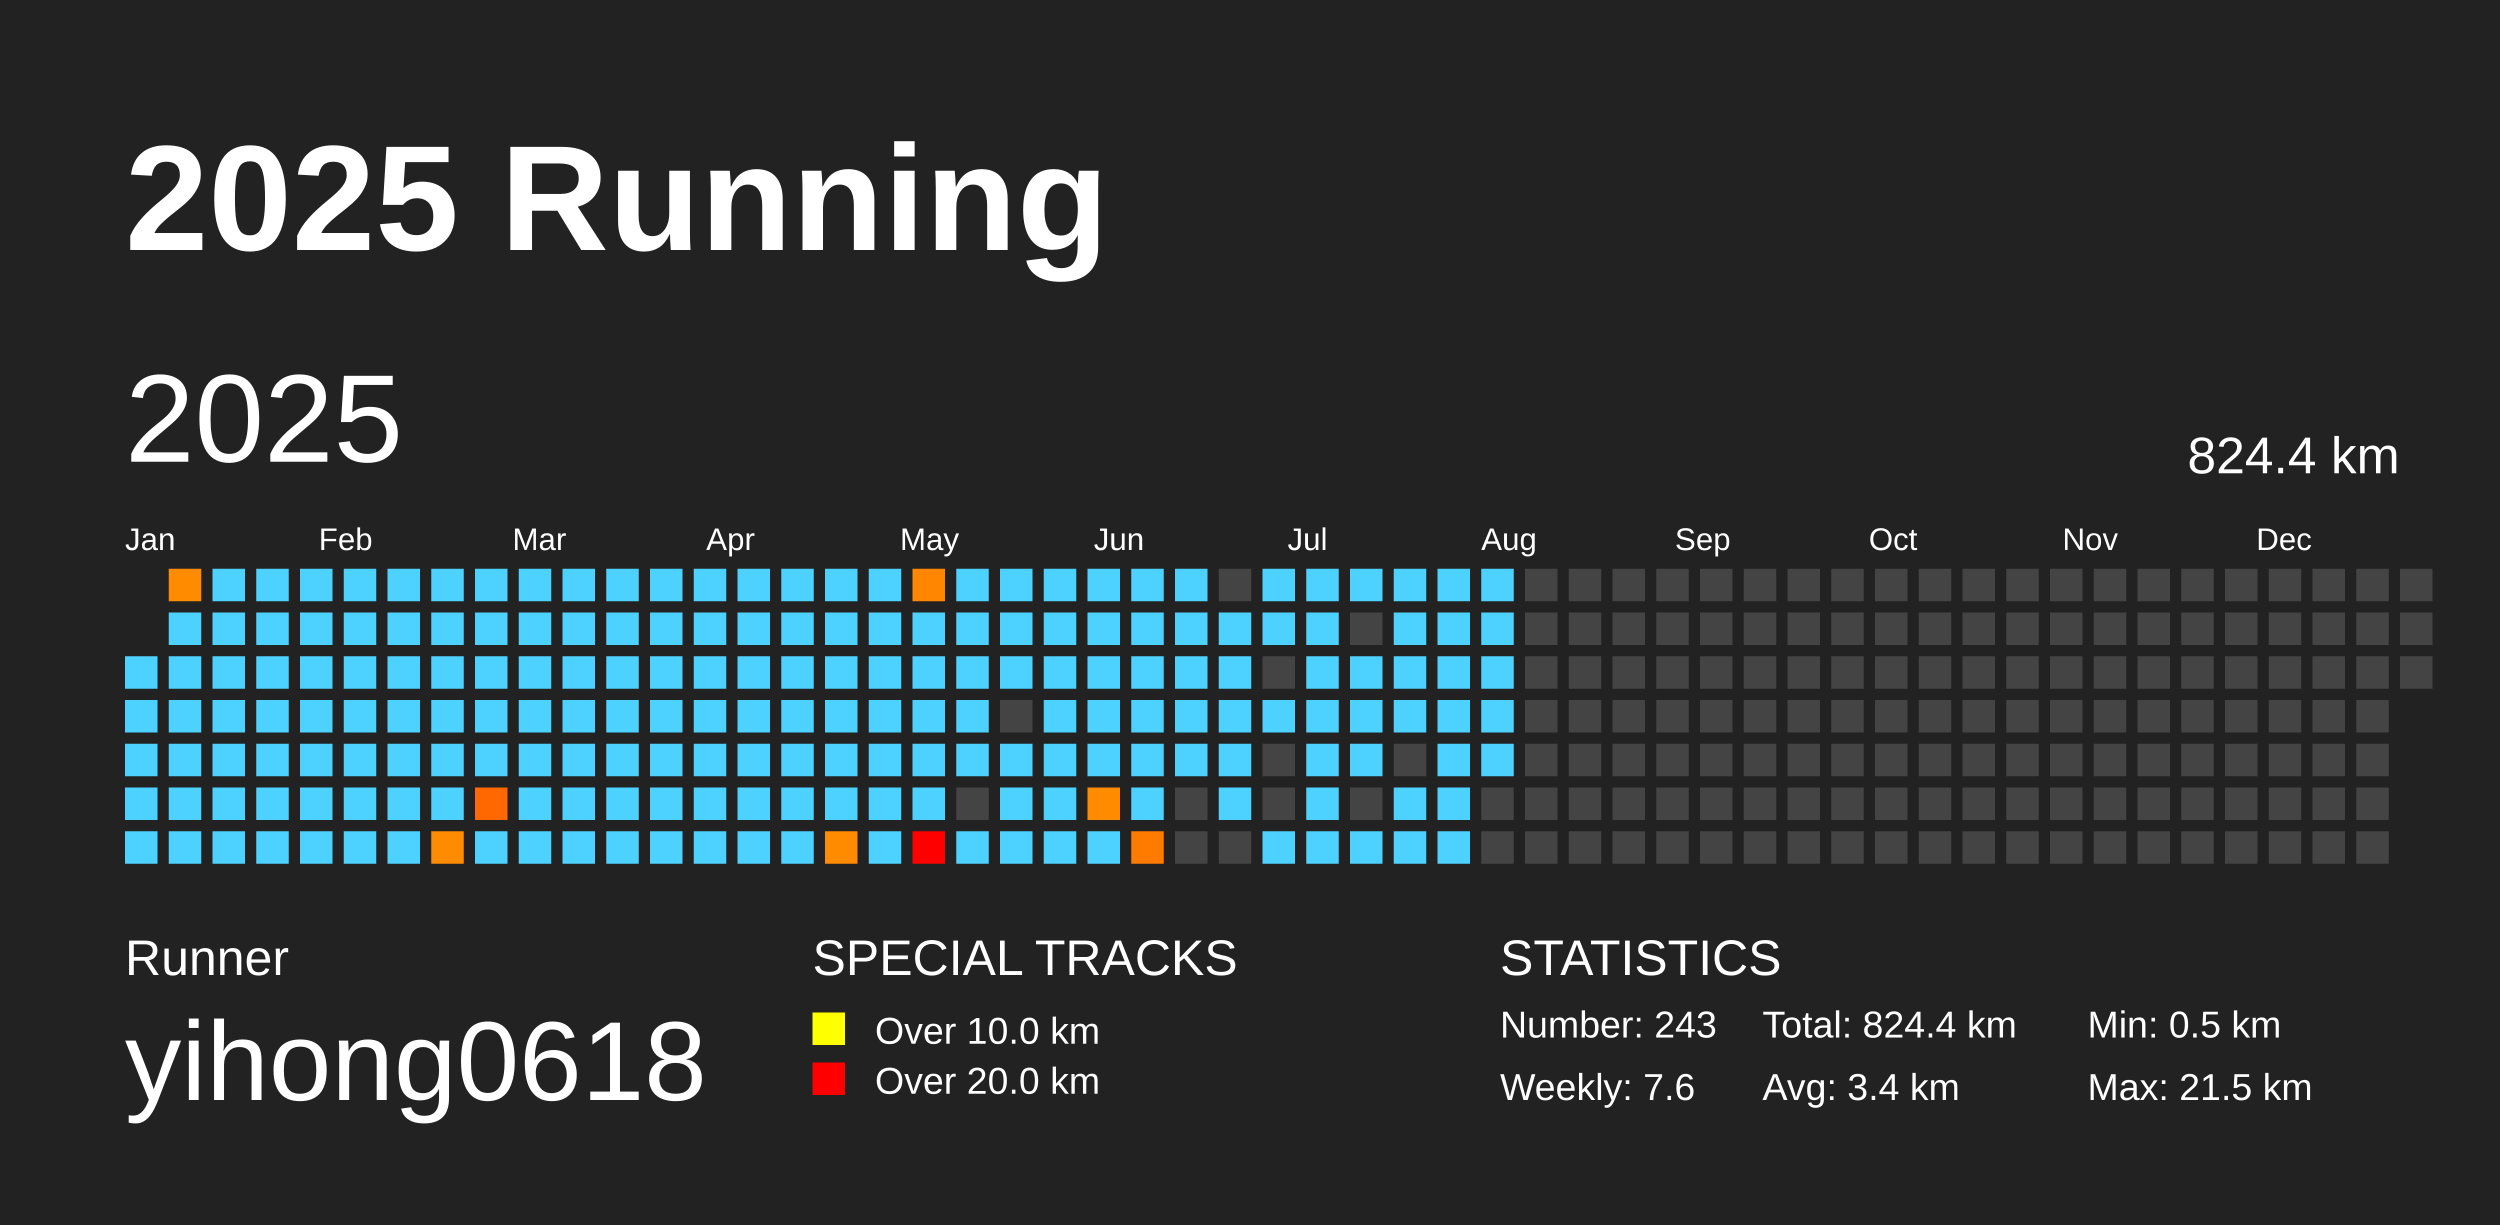
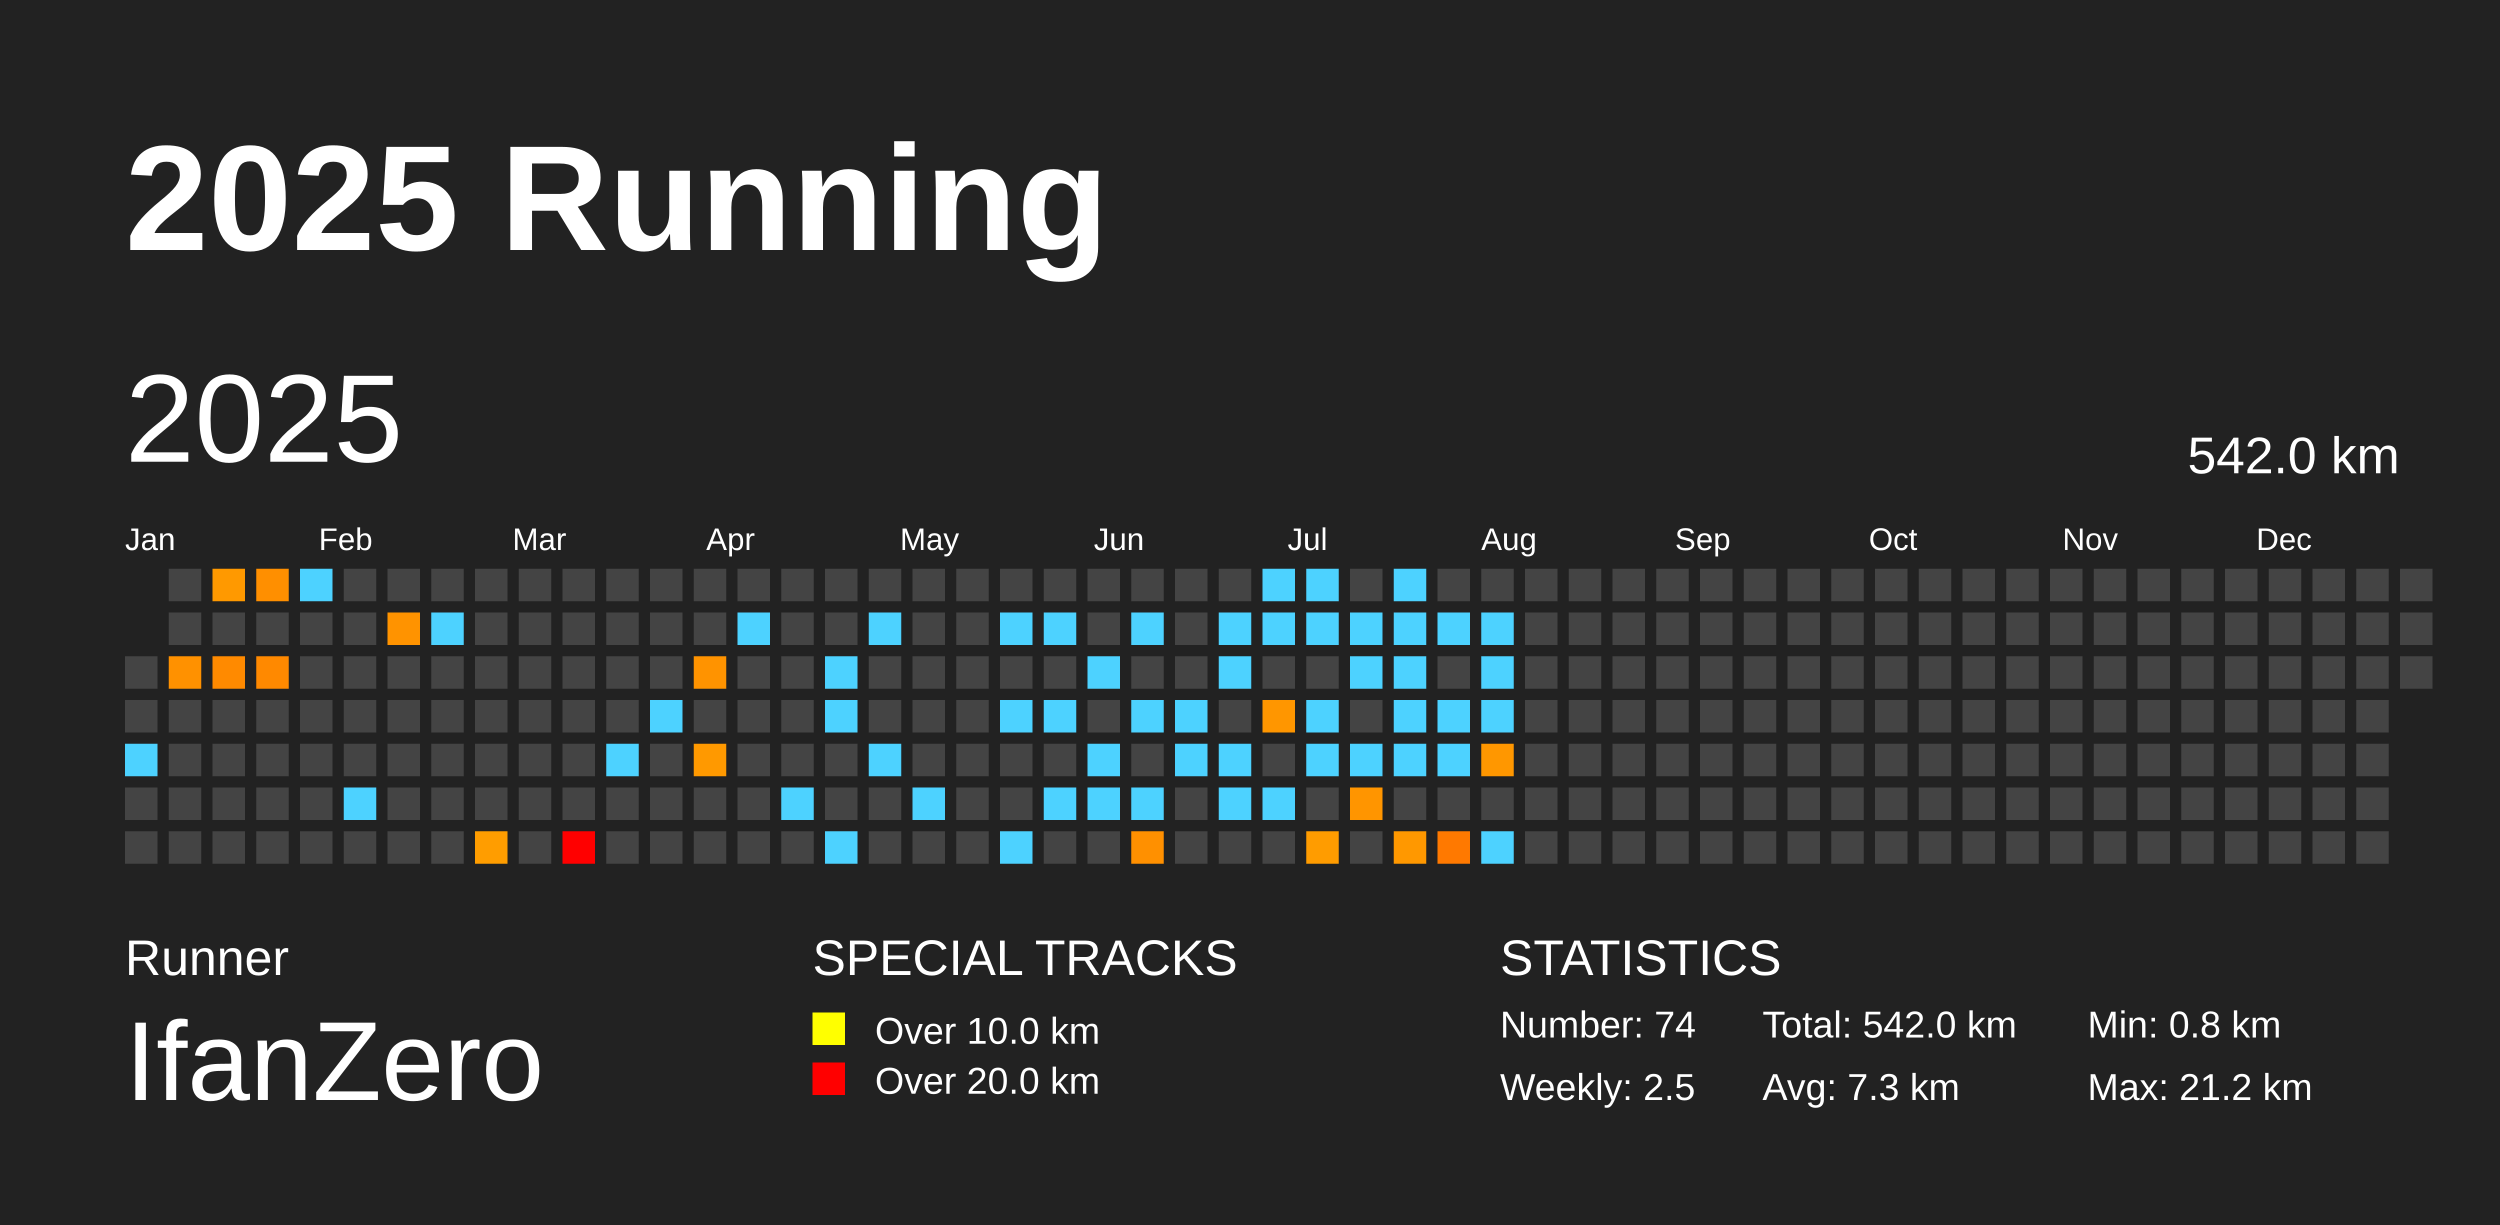
<svg xmlns="http://www.w3.org/2000/svg" baseProfile="full" height="98mm" version="1.1" viewBox="0,0,200,98" width="200mm">
  <defs />
  <rect fill="#222222" height="98" width="200" x="0" y="0" />
  <text fill="#FFFFFF" style="font-size:12px; font-family:Arial; font-weight:bold;" x="10" y="20">2025 Running</text>
  <text fill="#FFFFFF" style="font-size:4px; font-family:Arial" x="10" y="78">Runner</text>
-   <text fill="#FFFFFF" style="font-size:9px; font-family:Arial" x="10" y="88">yihong0618</text>
+   <text fill="#FFFFFF" style="font-size:9px; font-family:Arial" x="10" y="88">IfanZero</text>
  <text fill="#FFFFFF" style="font-size:4px; font-family:Arial" x="65" y="78">SPECIAL TRACKS</text>
  <rect fill="yellow" height="2.6" width="2.6" x="65" y="81" />
  <text fill="#FFFFFF" style="font-size:3px; font-family:Arial" x="70" y="83.5">Over 10.0 km</text>
  <rect fill="red" height="2.6" width="2.6" x="65" y="85" />
  <text fill="#FFFFFF" style="font-size:3px; font-family:Arial" x="70" y="87.5">Over 20.0 km</text>
  <text fill="#FFFFFF" style="font-size:4px; font-family:Arial" x="120" y="78">STATISTICS</text>
-   <text fill="#FFFFFF" style="font-size:3px; font-family:Arial" x="120" y="83">Number: 243</text>
-   <text fill="#FFFFFF" style="font-size:3px; font-family:Arial" x="120" y="88">Weekly: 7.6</text>
-   <text fill="#FFFFFF" style="font-size:3px; font-family:Arial" x="141" y="83">Total: 824.4 km</text>
-   <text fill="#FFFFFF" style="font-size:3px; font-family:Arial" x="141" y="88">Avg: 3.4 km</text>
-   <text fill="#FFFFFF" style="font-size:3px; font-family:Arial" x="167" y="83">Min: 0.5 km</text>
-   <text fill="#FFFFFF" style="font-size:3px; font-family:Arial" x="167" y="88">Max: 21.5 km</text>
+   <text fill="#FFFFFF" style="font-size:3px; font-family:Arial" x="120" y="83">Number: 74</text>
+   <text fill="#FFFFFF" style="font-size:3px; font-family:Arial" x="120" y="88">Weekly: 2.5</text>
+   <text fill="#FFFFFF" style="font-size:3px; font-family:Arial" x="141" y="83">Total: 542.0 km</text>
+   <text fill="#FFFFFF" style="font-size:3px; font-family:Arial" x="141" y="88">Avg: 7.3 km</text>
+   <text fill="#FFFFFF" style="font-size:3px; font-family:Arial" x="167" y="83">Min: 0.8 km</text>
+   <text fill="#FFFFFF" style="font-size:3px; font-family:Arial" x="167" y="88">Max: 21.2 km</text>
  <text dominant-baseline="hanging" fill="#FFFFFF" style="font-size:10.0px; font-family:Arial;" x="10" y="30">2025</text>
-   <text dominant-baseline="hanging" fill="#FFFFFF" style="font-size:4.125px; font-family:Arial;" x="175" y="35">824.4 km</text>
+   <text dominant-baseline="hanging" fill="#FFFFFF" style="font-size:4.125px; font-family:Arial;" x="175" y="35">542.0 km</text>
  <text fill="#FFFFFF" style="font-size:2.5px; font-family:Arial" x="10.0" y="44">Jan</text>
  <text fill="#FFFFFF" style="font-size:2.5px; font-family:Arial" x="25.5" y="44">Feb</text>
  <text fill="#FFFFFF" style="font-size:2.5px; font-family:Arial" x="41.0" y="44">Mar</text>
  <text fill="#FFFFFF" style="font-size:2.5px; font-family:Arial" x="56.5" y="44">Apr</text>
  <text fill="#FFFFFF" style="font-size:2.5px; font-family:Arial" x="72.0" y="44">May</text>
  <text fill="#FFFFFF" style="font-size:2.5px; font-family:Arial" x="87.5" y="44">Jun</text>
  <text fill="#FFFFFF" style="font-size:2.5px; font-family:Arial" x="103.0" y="44">Jul</text>
  <text fill="#FFFFFF" style="font-size:2.5px; font-family:Arial" x="118.5" y="44">Aug</text>
  <text fill="#FFFFFF" style="font-size:2.5px; font-family:Arial" x="134.0" y="44">Sep</text>
  <text fill="#FFFFFF" style="font-size:2.5px; font-family:Arial" x="149.5" y="44">Oct</text>
  <text fill="#FFFFFF" style="font-size:2.5px; font-family:Arial" x="165.0" y="44">Nov</text>
  <text fill="#FFFFFF" style="font-size:2.5px; font-family:Arial" x="180.5" y="44">Dec</text>
-   <rect fill="#4dd2ff" height="2.6" width="2.6" x="10.0" y="52.5" />
-   <rect fill="#4dd2ff" height="2.6" width="2.6" x="10.0" y="56.0" />
+   <rect fill="#444444" height="2.6" width="2.6" x="10.0" y="52.5" />
+   <rect fill="#444444" height="2.6" width="2.6" x="10.0" y="56.0" />
  <rect fill="#4dd2ff" height="2.6" width="2.6" x="10.0" y="59.5" />
-   <rect fill="#4dd2ff" height="2.6" width="2.6" x="10.0" y="63.0" />
-   <rect fill="#4dd2ff" height="2.6" width="2.6" x="10.0" y="66.5" />
-   <rect fill="#ff8c00" height="2.6" width="2.6" x="13.5" y="45.5" />
-   <rect fill="#4dd2ff" height="2.6" width="2.6" x="13.5" y="49.0" />
-   <rect fill="#4dd2ff" height="2.6" width="2.6" x="13.5" y="52.5" />
-   <rect fill="#4dd2ff" height="2.6" width="2.6" x="13.5" y="56.0" />
-   <rect fill="#4dd2ff" height="2.6" width="2.6" x="13.5" y="59.5" />
-   <rect fill="#4dd2ff" height="2.6" width="2.6" x="13.5" y="63.0" />
-   <rect fill="#4dd2ff" height="2.6" width="2.6" x="13.5" y="66.5" />
-   <rect fill="#4dd2ff" height="2.6" width="2.6" x="17.0" y="45.5" />
-   <rect fill="#4dd2ff" height="2.6" width="2.6" x="17.0" y="49.0" />
-   <rect fill="#4dd2ff" height="2.6" width="2.6" x="17.0" y="52.5" />
-   <rect fill="#4dd2ff" height="2.6" width="2.6" x="17.0" y="56.0" />
-   <rect fill="#4dd2ff" height="2.6" width="2.6" x="17.0" y="59.5" />
-   <rect fill="#4dd2ff" height="2.6" width="2.6" x="17.0" y="63.0" />
-   <rect fill="#4dd2ff" height="2.6" width="2.6" x="17.0" y="66.5" />
-   <rect fill="#4dd2ff" height="2.6" width="2.6" x="20.5" y="45.5" />
-   <rect fill="#4dd2ff" height="2.6" width="2.6" x="20.5" y="49.0" />
-   <rect fill="#4dd2ff" height="2.6" width="2.6" x="20.5" y="52.5" />
-   <rect fill="#4dd2ff" height="2.6" width="2.6" x="20.5" y="56.0" />
-   <rect fill="#4dd2ff" height="2.6" width="2.6" x="20.5" y="59.5" />
-   <rect fill="#4dd2ff" height="2.6" width="2.6" x="20.5" y="63.0" />
-   <rect fill="#4dd2ff" height="2.6" width="2.6" x="20.5" y="66.5" />
+   <rect fill="#444444" height="2.6" width="2.6" x="10.0" y="63.0" />
+   <rect fill="#444444" height="2.6" width="2.6" x="10.0" y="66.5" />
+   <rect fill="#444444" height="2.6" width="2.6" x="13.5" y="45.5" />
+   <rect fill="#444444" height="2.6" width="2.6" x="13.5" y="49.0" />
+   <rect fill="#ff9100" height="2.6" width="2.6" x="13.5" y="52.5" />
+   <rect fill="#444444" height="2.6" width="2.6" x="13.5" y="56.0" />
+   <rect fill="#444444" height="2.6" width="2.6" x="13.5" y="59.5" />
+   <rect fill="#444444" height="2.6" width="2.6" x="13.5" y="63.0" />
+   <rect fill="#444444" height="2.6" width="2.6" x="13.5" y="66.5" />
+   <rect fill="#ff9900" height="2.6" width="2.6" x="17.0" y="45.5" />
+   <rect fill="#444444" height="2.6" width="2.6" x="17.0" y="49.0" />
+   <rect fill="#ff8a00" height="2.6" width="2.6" x="17.0" y="52.5" />
+   <rect fill="#444444" height="2.6" width="2.6" x="17.0" y="56.0" />
+   <rect fill="#444444" height="2.6" width="2.6" x="17.0" y="59.5" />
+   <rect fill="#444444" height="2.6" width="2.6" x="17.0" y="63.0" />
+   <rect fill="#444444" height="2.6" width="2.6" x="17.0" y="66.5" />
+   <rect fill="#ff8f00" height="2.6" width="2.6" x="20.5" y="45.5" />
+   <rect fill="#444444" height="2.6" width="2.6" x="20.5" y="49.0" />
+   <rect fill="#ff8900" height="2.6" width="2.6" x="20.5" y="52.5" />
+   <rect fill="#444444" height="2.6" width="2.6" x="20.5" y="56.0" />
+   <rect fill="#444444" height="2.6" width="2.6" x="20.5" y="59.5" />
+   <rect fill="#444444" height="2.6" width="2.6" x="20.5" y="63.0" />
+   <rect fill="#444444" height="2.6" width="2.6" x="20.5" y="66.5" />
  <rect fill="#4dd2ff" height="2.6" width="2.6" x="24.0" y="45.5" />
-   <rect fill="#4dd2ff" height="2.6" width="2.6" x="24.0" y="49.0" />
-   <rect fill="#4dd2ff" height="2.6" width="2.6" x="24.0" y="52.5" />
-   <rect fill="#4dd2ff" height="2.6" width="2.6" x="24.0" y="56.0" />
-   <rect fill="#4dd2ff" height="2.6" width="2.6" x="24.0" y="59.5" />
-   <rect fill="#4dd2ff" height="2.6" width="2.6" x="24.0" y="63.0" />
-   <rect fill="#4dd2ff" height="2.6" width="2.6" x="24.0" y="66.5" />
-   <rect fill="#4dd2ff" height="2.6" width="2.6" x="27.5" y="45.5" />
-   <rect fill="#4dd2ff" height="2.6" width="2.6" x="27.5" y="49.0" />
-   <rect fill="#4dd2ff" height="2.6" width="2.6" x="27.5" y="52.5" />
-   <rect fill="#4dd2ff" height="2.6" width="2.6" x="27.5" y="56.0" />
-   <rect fill="#4dd2ff" height="2.6" width="2.6" x="27.5" y="59.5" />
+   <rect fill="#444444" height="2.6" width="2.6" x="24.0" y="49.0" />
+   <rect fill="#444444" height="2.6" width="2.6" x="24.0" y="52.5" />
+   <rect fill="#444444" height="2.6" width="2.6" x="24.0" y="56.0" />
+   <rect fill="#444444" height="2.6" width="2.6" x="24.0" y="59.5" />
+   <rect fill="#444444" height="2.6" width="2.6" x="24.0" y="63.0" />
+   <rect fill="#444444" height="2.6" width="2.6" x="24.0" y="66.5" />
+   <rect fill="#444444" height="2.6" width="2.6" x="27.5" y="45.5" />
+   <rect fill="#444444" height="2.6" width="2.6" x="27.5" y="49.0" />
+   <rect fill="#444444" height="2.6" width="2.6" x="27.5" y="52.5" />
+   <rect fill="#444444" height="2.6" width="2.6" x="27.5" y="56.0" />
+   <rect fill="#444444" height="2.6" width="2.6" x="27.5" y="59.5" />
  <rect fill="#4dd2ff" height="2.6" width="2.6" x="27.5" y="63.0" />
-   <rect fill="#4dd2ff" height="2.6" width="2.6" x="27.5" y="66.5" />
-   <rect fill="#4dd2ff" height="2.6" width="2.6" x="31.0" y="45.5" />
-   <rect fill="#4dd2ff" height="2.6" width="2.6" x="31.0" y="49.0" />
-   <rect fill="#4dd2ff" height="2.6" width="2.6" x="31.0" y="52.5" />
-   <rect fill="#4dd2ff" height="2.6" width="2.6" x="31.0" y="56.0" />
-   <rect fill="#4dd2ff" height="2.6" width="2.6" x="31.0" y="59.5" />
-   <rect fill="#4dd2ff" height="2.6" width="2.6" x="31.0" y="63.0" />
-   <rect fill="#4dd2ff" height="2.6" width="2.6" x="31.0" y="66.5" />
-   <rect fill="#4dd2ff" height="2.6" width="2.6" x="34.5" y="45.5" />
+   <rect fill="#444444" height="2.6" width="2.6" x="27.5" y="66.5" />
+   <rect fill="#444444" height="2.6" width="2.6" x="31.0" y="45.5" />
+   <rect fill="#ff9300" height="2.6" width="2.6" x="31.0" y="49.0" />
+   <rect fill="#444444" height="2.6" width="2.6" x="31.0" y="52.5" />
+   <rect fill="#444444" height="2.6" width="2.6" x="31.0" y="56.0" />
+   <rect fill="#444444" height="2.6" width="2.6" x="31.0" y="59.5" />
+   <rect fill="#444444" height="2.6" width="2.6" x="31.0" y="63.0" />
+   <rect fill="#444444" height="2.6" width="2.6" x="31.0" y="66.5" />
+   <rect fill="#444444" height="2.6" width="2.6" x="34.5" y="45.5" />
  <rect fill="#4dd2ff" height="2.6" width="2.6" x="34.5" y="49.0" />
-   <rect fill="#4dd2ff" height="2.6" width="2.6" x="34.5" y="52.5" />
-   <rect fill="#4dd2ff" height="2.6" width="2.6" x="34.5" y="56.0" />
-   <rect fill="#4dd2ff" height="2.6" width="2.6" x="34.5" y="59.5" />
-   <rect fill="#4dd2ff" height="2.6" width="2.6" x="34.5" y="63.0" />
-   <rect fill="#ff8c00" height="2.6" width="2.6" x="34.5" y="66.5" />
-   <rect fill="#4dd2ff" height="2.6" width="2.6" x="38.0" y="45.5" />
-   <rect fill="#4dd2ff" height="2.6" width="2.6" x="38.0" y="49.0" />
-   <rect fill="#4dd2ff" height="2.6" width="2.6" x="38.0" y="52.5" />
-   <rect fill="#4dd2ff" height="2.6" width="2.6" x="38.0" y="56.0" />
-   <rect fill="#4dd2ff" height="2.6" width="2.6" x="38.0" y="59.5" />
-   <rect fill="#ff6700" height="2.6" width="2.6" x="38.0" y="63.0" />
-   <rect fill="#4dd2ff" height="2.6" width="2.6" x="38.0" y="66.5" />
-   <rect fill="#4dd2ff" height="2.6" width="2.6" x="41.5" y="45.5" />
-   <rect fill="#4dd2ff" height="2.6" width="2.6" x="41.5" y="49.0" />
-   <rect fill="#4dd2ff" height="2.6" width="2.6" x="41.5" y="52.5" />
-   <rect fill="#4dd2ff" height="2.6" width="2.6" x="41.5" y="56.0" />
-   <rect fill="#4dd2ff" height="2.6" width="2.6" x="41.5" y="59.5" />
-   <rect fill="#4dd2ff" height="2.6" width="2.6" x="41.5" y="63.0" />
-   <rect fill="#4dd2ff" height="2.6" width="2.6" x="41.5" y="66.5" />
-   <rect fill="#4dd2ff" height="2.6" width="2.6" x="45.0" y="45.5" />
-   <rect fill="#4dd2ff" height="2.6" width="2.6" x="45.0" y="49.0" />
-   <rect fill="#4dd2ff" height="2.6" width="2.6" x="45.0" y="52.5" />
-   <rect fill="#4dd2ff" height="2.6" width="2.6" x="45.0" y="56.0" />
-   <rect fill="#4dd2ff" height="2.6" width="2.6" x="45.0" y="59.5" />
-   <rect fill="#4dd2ff" height="2.6" width="2.6" x="45.0" y="63.0" />
-   <rect fill="#4dd2ff" height="2.6" width="2.6" x="45.0" y="66.5" />
-   <rect fill="#4dd2ff" height="2.6" width="2.6" x="48.5" y="45.5" />
-   <rect fill="#4dd2ff" height="2.6" width="2.6" x="48.5" y="49.0" />
-   <rect fill="#4dd2ff" height="2.6" width="2.6" x="48.5" y="52.5" />
-   <rect fill="#4dd2ff" height="2.6" width="2.6" x="48.5" y="56.0" />
+   <rect fill="#444444" height="2.6" width="2.6" x="34.5" y="52.5" />
+   <rect fill="#444444" height="2.6" width="2.6" x="34.5" y="56.0" />
+   <rect fill="#444444" height="2.6" width="2.6" x="34.5" y="59.5" />
+   <rect fill="#444444" height="2.6" width="2.6" x="34.5" y="63.0" />
+   <rect fill="#444444" height="2.6" width="2.6" x="34.5" y="66.5" />
+   <rect fill="#444444" height="2.6" width="2.6" x="38.0" y="45.5" />
+   <rect fill="#444444" height="2.6" width="2.6" x="38.0" y="49.0" />
+   <rect fill="#444444" height="2.6" width="2.6" x="38.0" y="52.5" />
+   <rect fill="#444444" height="2.6" width="2.6" x="38.0" y="56.0" />
+   <rect fill="#444444" height="2.6" width="2.6" x="38.0" y="59.5" />
+   <rect fill="#444444" height="2.6" width="2.6" x="38.0" y="63.0" />
+   <rect fill="#ff9d00" height="2.6" width="2.6" x="38.0" y="66.5" />
+   <rect fill="#444444" height="2.6" width="2.6" x="41.5" y="45.5" />
+   <rect fill="#444444" height="2.6" width="2.6" x="41.5" y="49.0" />
+   <rect fill="#444444" height="2.6" width="2.6" x="41.5" y="52.5" />
+   <rect fill="#444444" height="2.6" width="2.6" x="41.5" y="56.0" />
+   <rect fill="#444444" height="2.6" width="2.6" x="41.5" y="59.5" />
+   <rect fill="#444444" height="2.6" width="2.6" x="41.5" y="63.0" />
+   <rect fill="#444444" height="2.6" width="2.6" x="41.5" y="66.5" />
+   <rect fill="#444444" height="2.6" width="2.6" x="45.0" y="45.5" />
+   <rect fill="#444444" height="2.6" width="2.6" x="45.0" y="49.0" />
+   <rect fill="#444444" height="2.6" width="2.6" x="45.0" y="52.5" />
+   <rect fill="#444444" height="2.6" width="2.6" x="45.0" y="56.0" />
+   <rect fill="#444444" height="2.6" width="2.6" x="45.0" y="59.5" />
+   <rect fill="#444444" height="2.6" width="2.6" x="45.0" y="63.0" />
+   <rect fill="red" height="2.6" width="2.6" x="45.0" y="66.5" />
+   <rect fill="#444444" height="2.6" width="2.6" x="48.5" y="45.5" />
+   <rect fill="#444444" height="2.6" width="2.6" x="48.5" y="49.0" />
+   <rect fill="#444444" height="2.6" width="2.6" x="48.5" y="52.5" />
+   <rect fill="#444444" height="2.6" width="2.6" x="48.5" y="56.0" />
  <rect fill="#4dd2ff" height="2.6" width="2.6" x="48.5" y="59.5" />
-   <rect fill="#4dd2ff" height="2.6" width="2.6" x="48.5" y="63.0" />
-   <rect fill="#4dd2ff" height="2.6" width="2.6" x="48.5" y="66.5" />
-   <rect fill="#4dd2ff" height="2.6" width="2.6" x="52.0" y="45.5" />
-   <rect fill="#4dd2ff" height="2.6" width="2.6" x="52.0" y="49.0" />
-   <rect fill="#4dd2ff" height="2.6" width="2.6" x="52.0" y="52.5" />
+   <rect fill="#444444" height="2.6" width="2.6" x="48.5" y="63.0" />
+   <rect fill="#444444" height="2.6" width="2.6" x="48.5" y="66.5" />
+   <rect fill="#444444" height="2.6" width="2.6" x="52.0" y="45.5" />
+   <rect fill="#444444" height="2.6" width="2.6" x="52.0" y="49.0" />
+   <rect fill="#444444" height="2.6" width="2.6" x="52.0" y="52.5" />
  <rect fill="#4dd2ff" height="2.6" width="2.6" x="52.0" y="56.0" />
-   <rect fill="#4dd2ff" height="2.6" width="2.6" x="52.0" y="59.5" />
-   <rect fill="#4dd2ff" height="2.6" width="2.6" x="52.0" y="63.0" />
-   <rect fill="#4dd2ff" height="2.6" width="2.6" x="52.0" y="66.5" />
-   <rect fill="#4dd2ff" height="2.6" width="2.6" x="55.5" y="45.5" />
-   <rect fill="#4dd2ff" height="2.6" width="2.6" x="55.5" y="49.0" />
-   <rect fill="#4dd2ff" height="2.6" width="2.6" x="55.5" y="52.5" />
-   <rect fill="#4dd2ff" height="2.6" width="2.6" x="55.5" y="56.0" />
-   <rect fill="#4dd2ff" height="2.6" width="2.6" x="55.5" y="59.5" />
-   <rect fill="#4dd2ff" height="2.6" width="2.6" x="55.5" y="63.0" />
-   <rect fill="#4dd2ff" height="2.6" width="2.6" x="55.5" y="66.5" />
-   <rect fill="#4dd2ff" height="2.6" width="2.6" x="59.0" y="45.5" />
+   <rect fill="#444444" height="2.6" width="2.6" x="52.0" y="59.5" />
+   <rect fill="#444444" height="2.6" width="2.6" x="52.0" y="63.0" />
+   <rect fill="#444444" height="2.6" width="2.6" x="52.0" y="66.5" />
+   <rect fill="#444444" height="2.6" width="2.6" x="55.5" y="45.5" />
+   <rect fill="#444444" height="2.6" width="2.6" x="55.5" y="49.0" />
+   <rect fill="#ff9300" height="2.6" width="2.6" x="55.5" y="52.5" />
+   <rect fill="#444444" height="2.6" width="2.6" x="55.5" y="56.0" />
+   <rect fill="#ff9900" height="2.6" width="2.6" x="55.5" y="59.5" />
+   <rect fill="#444444" height="2.6" width="2.6" x="55.5" y="63.0" />
+   <rect fill="#444444" height="2.6" width="2.6" x="55.5" y="66.5" />
+   <rect fill="#444444" height="2.6" width="2.6" x="59.0" y="45.5" />
  <rect fill="#4dd2ff" height="2.6" width="2.6" x="59.0" y="49.0" />
-   <rect fill="#4dd2ff" height="2.6" width="2.6" x="59.0" y="52.5" />
-   <rect fill="#4dd2ff" height="2.6" width="2.6" x="59.0" y="56.0" />
-   <rect fill="#4dd2ff" height="2.6" width="2.6" x="59.0" y="59.5" />
-   <rect fill="#4dd2ff" height="2.6" width="2.6" x="59.0" y="63.0" />
-   <rect fill="#4dd2ff" height="2.6" width="2.6" x="59.0" y="66.5" />
-   <rect fill="#4dd2ff" height="2.6" width="2.6" x="62.5" y="45.5" />
-   <rect fill="#4dd2ff" height="2.6" width="2.6" x="62.5" y="49.0" />
-   <rect fill="#4dd2ff" height="2.6" width="2.6" x="62.5" y="52.5" />
-   <rect fill="#4dd2ff" height="2.6" width="2.6" x="62.5" y="56.0" />
-   <rect fill="#4dd2ff" height="2.6" width="2.6" x="62.5" y="59.5" />
+   <rect fill="#444444" height="2.6" width="2.6" x="59.0" y="52.5" />
+   <rect fill="#444444" height="2.6" width="2.6" x="59.0" y="56.0" />
+   <rect fill="#444444" height="2.6" width="2.6" x="59.0" y="59.5" />
+   <rect fill="#444444" height="2.6" width="2.6" x="59.0" y="63.0" />
+   <rect fill="#444444" height="2.6" width="2.6" x="59.0" y="66.5" />
+   <rect fill="#444444" height="2.6" width="2.6" x="62.5" y="45.5" />
+   <rect fill="#444444" height="2.6" width="2.6" x="62.5" y="49.0" />
+   <rect fill="#444444" height="2.6" width="2.6" x="62.5" y="52.5" />
+   <rect fill="#444444" height="2.6" width="2.6" x="62.5" y="56.0" />
+   <rect fill="#444444" height="2.6" width="2.6" x="62.5" y="59.5" />
  <rect fill="#4dd2ff" height="2.6" width="2.6" x="62.5" y="63.0" />
-   <rect fill="#4dd2ff" height="2.6" width="2.6" x="62.5" y="66.5" />
-   <rect fill="#4dd2ff" height="2.6" width="2.6" x="66.0" y="45.5" />
-   <rect fill="#4dd2ff" height="2.6" width="2.6" x="66.0" y="49.0" />
+   <rect fill="#444444" height="2.6" width="2.6" x="62.5" y="66.5" />
+   <rect fill="#444444" height="2.6" width="2.6" x="66.0" y="45.5" />
+   <rect fill="#444444" height="2.6" width="2.6" x="66.0" y="49.0" />
  <rect fill="#4dd2ff" height="2.6" width="2.6" x="66.0" y="52.5" />
  <rect fill="#4dd2ff" height="2.6" width="2.6" x="66.0" y="56.0" />
-   <rect fill="#4dd2ff" height="2.6" width="2.6" x="66.0" y="59.5" />
-   <rect fill="#4dd2ff" height="2.6" width="2.6" x="66.0" y="63.0" />
-   <rect fill="#ff8c00" height="2.6" width="2.6" x="66.0" y="66.5" />
-   <rect fill="#4dd2ff" height="2.6" width="2.6" x="69.5" y="45.5" />
+   <rect fill="#444444" height="2.6" width="2.6" x="66.0" y="59.5" />
+   <rect fill="#444444" height="2.6" width="2.6" x="66.0" y="63.0" />
+   <rect fill="#4dd2ff" height="2.6" width="2.6" x="66.0" y="66.5" />
+   <rect fill="#444444" height="2.6" width="2.6" x="69.5" y="45.5" />
  <rect fill="#4dd2ff" height="2.6" width="2.6" x="69.5" y="49.0" />
-   <rect fill="#4dd2ff" height="2.6" width="2.6" x="69.5" y="52.5" />
-   <rect fill="#4dd2ff" height="2.6" width="2.6" x="69.5" y="56.0" />
+   <rect fill="#444444" height="2.6" width="2.6" x="69.5" y="52.5" />
+   <rect fill="#444444" height="2.6" width="2.6" x="69.5" y="56.0" />
  <rect fill="#4dd2ff" height="2.6" width="2.6" x="69.5" y="59.5" />
-   <rect fill="#4dd2ff" height="2.6" width="2.6" x="69.5" y="63.0" />
-   <rect fill="#4dd2ff" height="2.6" width="2.6" x="69.5" y="66.5" />
-   <rect fill="#ff8600" height="2.6" width="2.6" x="73.0" y="45.5" />
-   <rect fill="#4dd2ff" height="2.6" width="2.6" x="73.0" y="49.0" />
-   <rect fill="#4dd2ff" height="2.6" width="2.6" x="73.0" y="52.5" />
-   <rect fill="#4dd2ff" height="2.6" width="2.6" x="73.0" y="56.0" />
-   <rect fill="#4dd2ff" height="2.6" width="2.6" x="73.0" y="59.5" />
+   <rect fill="#444444" height="2.6" width="2.6" x="69.5" y="63.0" />
+   <rect fill="#444444" height="2.6" width="2.6" x="69.5" y="66.5" />
+   <rect fill="#444444" height="2.6" width="2.6" x="73.0" y="45.5" />
+   <rect fill="#444444" height="2.6" width="2.6" x="73.0" y="49.0" />
+   <rect fill="#444444" height="2.6" width="2.6" x="73.0" y="52.5" />
+   <rect fill="#444444" height="2.6" width="2.6" x="73.0" y="56.0" />
+   <rect fill="#444444" height="2.6" width="2.6" x="73.0" y="59.5" />
  <rect fill="#4dd2ff" height="2.6" width="2.6" x="73.0" y="63.0" />
-   <rect fill="red" height="2.6" width="2.6" x="73.0" y="66.5" />
-   <rect fill="#4dd2ff" height="2.6" width="2.6" x="76.5" y="45.5" />
-   <rect fill="#4dd2ff" height="2.6" width="2.6" x="76.5" y="49.0" />
-   <rect fill="#4dd2ff" height="2.6" width="2.6" x="76.5" y="52.5" />
-   <rect fill="#4dd2ff" height="2.6" width="2.6" x="76.5" y="56.0" />
-   <rect fill="#4dd2ff" height="2.6" width="2.6" x="76.5" y="59.5" />
+   <rect fill="#444444" height="2.6" width="2.6" x="73.0" y="66.5" />
+   <rect fill="#444444" height="2.6" width="2.6" x="76.5" y="45.5" />
+   <rect fill="#444444" height="2.6" width="2.6" x="76.5" y="49.0" />
+   <rect fill="#444444" height="2.6" width="2.6" x="76.5" y="52.5" />
+   <rect fill="#444444" height="2.6" width="2.6" x="76.5" y="56.0" />
+   <rect fill="#444444" height="2.6" width="2.6" x="76.5" y="59.5" />
  <rect fill="#444444" height="2.6" width="2.6" x="76.5" y="63.0" />
-   <rect fill="#4dd2ff" height="2.6" width="2.6" x="76.5" y="66.5" />
-   <rect fill="#4dd2ff" height="2.6" width="2.6" x="80.0" y="45.5" />
+   <rect fill="#444444" height="2.6" width="2.6" x="76.5" y="66.5" />
+   <rect fill="#444444" height="2.6" width="2.6" x="80.0" y="45.5" />
  <rect fill="#4dd2ff" height="2.6" width="2.6" x="80.0" y="49.0" />
-   <rect fill="#4dd2ff" height="2.6" width="2.6" x="80.0" y="52.5" />
-   <rect fill="#444444" height="2.6" width="2.6" x="80.0" y="56.0" />
-   <rect fill="#4dd2ff" height="2.6" width="2.6" x="80.0" y="59.5" />
-   <rect fill="#4dd2ff" height="2.6" width="2.6" x="80.0" y="63.0" />
+   <rect fill="#444444" height="2.6" width="2.6" x="80.0" y="52.5" />
+   <rect fill="#4dd2ff" height="2.6" width="2.6" x="80.0" y="56.0" />
+   <rect fill="#444444" height="2.6" width="2.6" x="80.0" y="59.5" />
+   <rect fill="#444444" height="2.6" width="2.6" x="80.0" y="63.0" />
  <rect fill="#4dd2ff" height="2.6" width="2.6" x="80.0" y="66.5" />
-   <rect fill="#4dd2ff" height="2.6" width="2.6" x="83.5" y="45.5" />
+   <rect fill="#444444" height="2.6" width="2.6" x="83.5" y="45.5" />
  <rect fill="#4dd2ff" height="2.6" width="2.6" x="83.5" y="49.0" />
-   <rect fill="#4dd2ff" height="2.6" width="2.6" x="83.5" y="52.5" />
+   <rect fill="#444444" height="2.6" width="2.6" x="83.5" y="52.5" />
  <rect fill="#4dd2ff" height="2.6" width="2.6" x="83.5" y="56.0" />
-   <rect fill="#4dd2ff" height="2.6" width="2.6" x="83.5" y="59.5" />
+   <rect fill="#444444" height="2.6" width="2.6" x="83.5" y="59.5" />
  <rect fill="#4dd2ff" height="2.6" width="2.6" x="83.5" y="63.0" />
-   <rect fill="#4dd2ff" height="2.6" width="2.6" x="83.5" y="66.5" />
-   <rect fill="#4dd2ff" height="2.6" width="2.6" x="87.0" y="45.5" />
-   <rect fill="#4dd2ff" height="2.6" width="2.6" x="87.0" y="49.0" />
+   <rect fill="#444444" height="2.6" width="2.6" x="83.5" y="66.5" />
+   <rect fill="#444444" height="2.6" width="2.6" x="87.0" y="45.5" />
+   <rect fill="#444444" height="2.6" width="2.6" x="87.0" y="49.0" />
  <rect fill="#4dd2ff" height="2.6" width="2.6" x="87.0" y="52.5" />
-   <rect fill="#4dd2ff" height="2.6" width="2.6" x="87.0" y="56.0" />
+   <rect fill="#444444" height="2.6" width="2.6" x="87.0" y="56.0" />
  <rect fill="#4dd2ff" height="2.6" width="2.6" x="87.0" y="59.5" />
-   <rect fill="#ff8c00" height="2.6" width="2.6" x="87.0" y="63.0" />
-   <rect fill="#4dd2ff" height="2.6" width="2.6" x="87.0" y="66.5" />
-   <rect fill="#4dd2ff" height="2.6" width="2.6" x="90.5" y="45.5" />
+   <rect fill="#4dd2ff" height="2.6" width="2.6" x="87.0" y="63.0" />
+   <rect fill="#444444" height="2.6" width="2.6" x="87.0" y="66.5" />
+   <rect fill="#444444" height="2.6" width="2.6" x="90.5" y="45.5" />
  <rect fill="#4dd2ff" height="2.6" width="2.6" x="90.5" y="49.0" />
-   <rect fill="#4dd2ff" height="2.6" width="2.6" x="90.5" y="52.5" />
+   <rect fill="#444444" height="2.6" width="2.6" x="90.5" y="52.5" />
  <rect fill="#4dd2ff" height="2.6" width="2.6" x="90.5" y="56.0" />
-   <rect fill="#4dd2ff" height="2.6" width="2.6" x="90.5" y="59.5" />
+   <rect fill="#444444" height="2.6" width="2.6" x="90.5" y="59.5" />
  <rect fill="#4dd2ff" height="2.6" width="2.6" x="90.5" y="63.0" />
-   <rect fill="#ff7b00" height="2.6" width="2.6" x="90.5" y="66.5" />
-   <rect fill="#4dd2ff" height="2.6" width="2.6" x="94.0" y="45.5" />
-   <rect fill="#4dd2ff" height="2.6" width="2.6" x="94.0" y="49.0" />
-   <rect fill="#4dd2ff" height="2.6" width="2.6" x="94.0" y="52.5" />
+   <rect fill="#ff9000" height="2.6" width="2.6" x="90.5" y="66.5" />
+   <rect fill="#444444" height="2.6" width="2.6" x="94.0" y="45.5" />
+   <rect fill="#444444" height="2.6" width="2.6" x="94.0" y="49.0" />
+   <rect fill="#444444" height="2.6" width="2.6" x="94.0" y="52.5" />
  <rect fill="#4dd2ff" height="2.6" width="2.6" x="94.0" y="56.0" />
  <rect fill="#4dd2ff" height="2.6" width="2.6" x="94.0" y="59.5" />
  <rect fill="#444444" height="2.6" width="2.6" x="94.0" y="63.0" />
  <rect fill="#444444" height="2.6" width="2.6" x="94.0" y="66.5" />
  <rect fill="#444444" height="2.6" width="2.6" x="97.5" y="45.5" />
  <rect fill="#4dd2ff" height="2.6" width="2.6" x="97.5" y="49.0" />
  <rect fill="#4dd2ff" height="2.6" width="2.6" x="97.5" y="52.5" />
-   <rect fill="#4dd2ff" height="2.6" width="2.6" x="97.5" y="56.0" />
+   <rect fill="#444444" height="2.6" width="2.6" x="97.5" y="56.0" />
  <rect fill="#4dd2ff" height="2.6" width="2.6" x="97.5" y="59.5" />
  <rect fill="#4dd2ff" height="2.6" width="2.6" x="97.5" y="63.0" />
  <rect fill="#444444" height="2.6" width="2.6" x="97.5" y="66.5" />
  <rect fill="#4dd2ff" height="2.6" width="2.6" x="101.0" y="45.5" />
  <rect fill="#4dd2ff" height="2.6" width="2.6" x="101.0" y="49.0" />
  <rect fill="#444444" height="2.6" width="2.6" x="101.0" y="52.5" />
-   <rect fill="#4dd2ff" height="2.6" width="2.6" x="101.0" y="56.0" />
+   <rect fill="#ff9600" height="2.6" width="2.6" x="101.0" y="56.0" />
  <rect fill="#444444" height="2.6" width="2.6" x="101.0" y="59.5" />
-   <rect fill="#444444" height="2.6" width="2.6" x="101.0" y="63.0" />
-   <rect fill="#4dd2ff" height="2.6" width="2.6" x="101.0" y="66.5" />
+   <rect fill="#4dd2ff" height="2.6" width="2.6" x="101.0" y="63.0" />
+   <rect fill="#444444" height="2.6" width="2.6" x="101.0" y="66.5" />
  <rect fill="#4dd2ff" height="2.6" width="2.6" x="104.5" y="45.5" />
  <rect fill="#4dd2ff" height="2.6" width="2.6" x="104.5" y="49.0" />
-   <rect fill="#4dd2ff" height="2.6" width="2.6" x="104.5" y="52.5" />
+   <rect fill="#444444" height="2.6" width="2.6" x="104.5" y="52.5" />
  <rect fill="#4dd2ff" height="2.6" width="2.6" x="104.5" y="56.0" />
  <rect fill="#4dd2ff" height="2.6" width="2.6" x="104.5" y="59.5" />
-   <rect fill="#4dd2ff" height="2.6" width="2.6" x="104.5" y="63.0" />
-   <rect fill="#4dd2ff" height="2.6" width="2.6" x="104.5" y="66.5" />
-   <rect fill="#4dd2ff" height="2.6" width="2.6" x="108.0" y="45.5" />
-   <rect fill="#444444" height="2.6" width="2.6" x="108.0" y="49.0" />
+   <rect fill="#444444" height="2.6" width="2.6" x="104.5" y="63.0" />
+   <rect fill="#ff9c00" height="2.6" width="2.6" x="104.5" y="66.5" />
+   <rect fill="#444444" height="2.6" width="2.6" x="108.0" y="45.5" />
+   <rect fill="#4dd2ff" height="2.6" width="2.6" x="108.0" y="49.0" />
  <rect fill="#4dd2ff" height="2.6" width="2.6" x="108.0" y="52.5" />
-   <rect fill="#4dd2ff" height="2.6" width="2.6" x="108.0" y="56.0" />
+   <rect fill="#444444" height="2.6" width="2.6" x="108.0" y="56.0" />
  <rect fill="#4dd2ff" height="2.6" width="2.6" x="108.0" y="59.5" />
-   <rect fill="#444444" height="2.6" width="2.6" x="108.0" y="63.0" />
-   <rect fill="#4dd2ff" height="2.6" width="2.6" x="108.0" y="66.5" />
+   <rect fill="#ff9500" height="2.6" width="2.6" x="108.0" y="63.0" />
+   <rect fill="#444444" height="2.6" width="2.6" x="108.0" y="66.5" />
  <rect fill="#4dd2ff" height="2.6" width="2.6" x="111.5" y="45.5" />
  <rect fill="#4dd2ff" height="2.6" width="2.6" x="111.5" y="49.0" />
  <rect fill="#4dd2ff" height="2.6" width="2.6" x="111.5" y="52.5" />
  <rect fill="#4dd2ff" height="2.6" width="2.6" x="111.5" y="56.0" />
-   <rect fill="#444444" height="2.6" width="2.6" x="111.5" y="59.5" />
-   <rect fill="#4dd2ff" height="2.6" width="2.6" x="111.5" y="63.0" />
-   <rect fill="#4dd2ff" height="2.6" width="2.6" x="111.5" y="66.5" />
-   <rect fill="#4dd2ff" height="2.6" width="2.6" x="115.0" y="45.5" />
+   <rect fill="#4dd2ff" height="2.6" width="2.6" x="111.5" y="59.5" />
+   <rect fill="#444444" height="2.6" width="2.6" x="111.5" y="63.0" />
+   <rect fill="#ff9800" height="2.6" width="2.6" x="111.5" y="66.5" />
+   <rect fill="#444444" height="2.6" width="2.6" x="115.0" y="45.5" />
  <rect fill="#4dd2ff" height="2.6" width="2.6" x="115.0" y="49.0" />
-   <rect fill="#4dd2ff" height="2.6" width="2.6" x="115.0" y="52.5" />
+   <rect fill="#444444" height="2.6" width="2.6" x="115.0" y="52.5" />
  <rect fill="#4dd2ff" height="2.6" width="2.6" x="115.0" y="56.0" />
  <rect fill="#4dd2ff" height="2.6" width="2.6" x="115.0" y="59.5" />
-   <rect fill="#4dd2ff" height="2.6" width="2.6" x="115.0" y="63.0" />
-   <rect fill="#4dd2ff" height="2.6" width="2.6" x="115.0" y="66.5" />
-   <rect fill="#4dd2ff" height="2.6" width="2.6" x="118.5" y="45.5" />
+   <rect fill="#444444" height="2.6" width="2.6" x="115.0" y="63.0" />
+   <rect fill="#ff7900" height="2.6" width="2.6" x="115.0" y="66.5" />
+   <rect fill="#444444" height="2.6" width="2.6" x="118.5" y="45.5" />
  <rect fill="#4dd2ff" height="2.6" width="2.6" x="118.5" y="49.0" />
  <rect fill="#4dd2ff" height="2.6" width="2.6" x="118.5" y="52.5" />
  <rect fill="#4dd2ff" height="2.6" width="2.6" x="118.5" y="56.0" />
-   <rect fill="#4dd2ff" height="2.6" width="2.6" x="118.5" y="59.5" />
+   <rect fill="#ff9700" height="2.6" width="2.6" x="118.5" y="59.5" />
  <rect fill="#444444" height="2.6" width="2.6" x="118.5" y="63.0" />
-   <rect fill="#444444" height="2.6" width="2.6" x="118.5" y="66.5" />
+   <rect fill="#4dd2ff" height="2.6" width="2.6" x="118.5" y="66.5" />
  <rect fill="#444444" height="2.6" width="2.6" x="122.0" y="45.5" />
  <rect fill="#444444" height="2.6" width="2.6" x="122.0" y="49.0" />
  <rect fill="#444444" height="2.6" width="2.6" x="122.0" y="52.5" />
  <rect fill="#444444" height="2.6" width="2.6" x="122.0" y="56.0" />
  <rect fill="#444444" height="2.6" width="2.6" x="122.0" y="59.5" />
  <rect fill="#444444" height="2.6" width="2.6" x="122.0" y="63.0" />
  <rect fill="#444444" height="2.6" width="2.6" x="122.0" y="66.5" />
  <rect fill="#444444" height="2.6" width="2.6" x="125.5" y="45.5" />
  <rect fill="#444444" height="2.6" width="2.6" x="125.5" y="49.0" />
  <rect fill="#444444" height="2.6" width="2.6" x="125.5" y="52.5" />
  <rect fill="#444444" height="2.6" width="2.6" x="125.5" y="56.0" />
  <rect fill="#444444" height="2.6" width="2.6" x="125.5" y="59.5" />
  <rect fill="#444444" height="2.6" width="2.6" x="125.5" y="63.0" />
  <rect fill="#444444" height="2.6" width="2.6" x="125.5" y="66.5" />
  <rect fill="#444444" height="2.6" width="2.6" x="129.0" y="45.5" />
  <rect fill="#444444" height="2.6" width="2.6" x="129.0" y="49.0" />
  <rect fill="#444444" height="2.6" width="2.6" x="129.0" y="52.5" />
  <rect fill="#444444" height="2.6" width="2.6" x="129.0" y="56.0" />
  <rect fill="#444444" height="2.6" width="2.6" x="129.0" y="59.5" />
  <rect fill="#444444" height="2.6" width="2.6" x="129.0" y="63.0" />
  <rect fill="#444444" height="2.6" width="2.6" x="129.0" y="66.5" />
  <rect fill="#444444" height="2.6" width="2.6" x="132.5" y="45.5" />
  <rect fill="#444444" height="2.6" width="2.6" x="132.5" y="49.0" />
  <rect fill="#444444" height="2.6" width="2.6" x="132.5" y="52.5" />
  <rect fill="#444444" height="2.6" width="2.6" x="132.5" y="56.0" />
  <rect fill="#444444" height="2.6" width="2.6" x="132.5" y="59.5" />
  <rect fill="#444444" height="2.6" width="2.6" x="132.5" y="63.0" />
  <rect fill="#444444" height="2.6" width="2.6" x="132.5" y="66.5" />
  <rect fill="#444444" height="2.6" width="2.6" x="136.0" y="45.5" />
  <rect fill="#444444" height="2.6" width="2.6" x="136.0" y="49.0" />
  <rect fill="#444444" height="2.6" width="2.6" x="136.0" y="52.5" />
  <rect fill="#444444" height="2.6" width="2.6" x="136.0" y="56.0" />
  <rect fill="#444444" height="2.6" width="2.6" x="136.0" y="59.5" />
  <rect fill="#444444" height="2.6" width="2.6" x="136.0" y="63.0" />
  <rect fill="#444444" height="2.6" width="2.6" x="136.0" y="66.5" />
  <rect fill="#444444" height="2.6" width="2.6" x="139.5" y="45.5" />
  <rect fill="#444444" height="2.6" width="2.6" x="139.5" y="49.0" />
  <rect fill="#444444" height="2.6" width="2.6" x="139.5" y="52.5" />
  <rect fill="#444444" height="2.6" width="2.6" x="139.5" y="56.0" />
  <rect fill="#444444" height="2.6" width="2.6" x="139.5" y="59.5" />
  <rect fill="#444444" height="2.6" width="2.6" x="139.5" y="63.0" />
  <rect fill="#444444" height="2.6" width="2.6" x="139.5" y="66.5" />
  <rect fill="#444444" height="2.6" width="2.6" x="143.0" y="45.5" />
  <rect fill="#444444" height="2.6" width="2.6" x="143.0" y="49.0" />
  <rect fill="#444444" height="2.6" width="2.6" x="143.0" y="52.5" />
  <rect fill="#444444" height="2.6" width="2.6" x="143.0" y="56.0" />
  <rect fill="#444444" height="2.6" width="2.6" x="143.0" y="59.5" />
  <rect fill="#444444" height="2.6" width="2.6" x="143.0" y="63.0" />
  <rect fill="#444444" height="2.6" width="2.6" x="143.0" y="66.5" />
  <rect fill="#444444" height="2.6" width="2.6" x="146.5" y="45.5" />
  <rect fill="#444444" height="2.6" width="2.6" x="146.5" y="49.0" />
  <rect fill="#444444" height="2.6" width="2.6" x="146.5" y="52.5" />
  <rect fill="#444444" height="2.6" width="2.6" x="146.5" y="56.0" />
  <rect fill="#444444" height="2.6" width="2.6" x="146.5" y="59.5" />
  <rect fill="#444444" height="2.6" width="2.6" x="146.5" y="63.0" />
  <rect fill="#444444" height="2.6" width="2.6" x="146.5" y="66.5" />
  <rect fill="#444444" height="2.6" width="2.6" x="150.0" y="45.5" />
  <rect fill="#444444" height="2.6" width="2.6" x="150.0" y="49.0" />
  <rect fill="#444444" height="2.6" width="2.6" x="150.0" y="52.5" />
  <rect fill="#444444" height="2.6" width="2.6" x="150.0" y="56.0" />
  <rect fill="#444444" height="2.6" width="2.6" x="150.0" y="59.5" />
  <rect fill="#444444" height="2.6" width="2.6" x="150.0" y="63.0" />
  <rect fill="#444444" height="2.6" width="2.6" x="150.0" y="66.5" />
  <rect fill="#444444" height="2.6" width="2.6" x="153.5" y="45.5" />
  <rect fill="#444444" height="2.6" width="2.6" x="153.5" y="49.0" />
  <rect fill="#444444" height="2.6" width="2.6" x="153.5" y="52.5" />
  <rect fill="#444444" height="2.6" width="2.6" x="153.5" y="56.0" />
  <rect fill="#444444" height="2.6" width="2.6" x="153.5" y="59.5" />
  <rect fill="#444444" height="2.6" width="2.6" x="153.5" y="63.0" />
  <rect fill="#444444" height="2.6" width="2.6" x="153.5" y="66.5" />
  <rect fill="#444444" height="2.6" width="2.6" x="157.0" y="45.5" />
  <rect fill="#444444" height="2.6" width="2.6" x="157.0" y="49.0" />
  <rect fill="#444444" height="2.6" width="2.6" x="157.0" y="52.5" />
  <rect fill="#444444" height="2.6" width="2.6" x="157.0" y="56.0" />
  <rect fill="#444444" height="2.6" width="2.6" x="157.0" y="59.5" />
  <rect fill="#444444" height="2.6" width="2.6" x="157.0" y="63.0" />
  <rect fill="#444444" height="2.6" width="2.6" x="157.0" y="66.5" />
  <rect fill="#444444" height="2.6" width="2.6" x="160.5" y="45.5" />
  <rect fill="#444444" height="2.6" width="2.6" x="160.5" y="49.0" />
  <rect fill="#444444" height="2.6" width="2.6" x="160.5" y="52.5" />
  <rect fill="#444444" height="2.6" width="2.6" x="160.5" y="56.0" />
  <rect fill="#444444" height="2.6" width="2.6" x="160.5" y="59.5" />
  <rect fill="#444444" height="2.6" width="2.6" x="160.5" y="63.0" />
  <rect fill="#444444" height="2.6" width="2.6" x="160.5" y="66.5" />
  <rect fill="#444444" height="2.6" width="2.6" x="164.0" y="45.5" />
  <rect fill="#444444" height="2.6" width="2.6" x="164.0" y="49.0" />
  <rect fill="#444444" height="2.6" width="2.6" x="164.0" y="52.5" />
  <rect fill="#444444" height="2.6" width="2.6" x="164.0" y="56.0" />
  <rect fill="#444444" height="2.6" width="2.6" x="164.0" y="59.5" />
  <rect fill="#444444" height="2.6" width="2.6" x="164.0" y="63.0" />
  <rect fill="#444444" height="2.6" width="2.6" x="164.0" y="66.5" />
  <rect fill="#444444" height="2.6" width="2.6" x="167.5" y="45.5" />
  <rect fill="#444444" height="2.6" width="2.6" x="167.5" y="49.0" />
  <rect fill="#444444" height="2.6" width="2.6" x="167.5" y="52.5" />
  <rect fill="#444444" height="2.6" width="2.6" x="167.5" y="56.0" />
  <rect fill="#444444" height="2.6" width="2.6" x="167.5" y="59.5" />
  <rect fill="#444444" height="2.6" width="2.6" x="167.5" y="63.0" />
  <rect fill="#444444" height="2.6" width="2.6" x="167.5" y="66.5" />
  <rect fill="#444444" height="2.6" width="2.6" x="171.0" y="45.5" />
  <rect fill="#444444" height="2.6" width="2.6" x="171.0" y="49.0" />
  <rect fill="#444444" height="2.6" width="2.6" x="171.0" y="52.5" />
  <rect fill="#444444" height="2.6" width="2.6" x="171.0" y="56.0" />
  <rect fill="#444444" height="2.6" width="2.6" x="171.0" y="59.5" />
  <rect fill="#444444" height="2.6" width="2.6" x="171.0" y="63.0" />
  <rect fill="#444444" height="2.6" width="2.6" x="171.0" y="66.5" />
  <rect fill="#444444" height="2.6" width="2.6" x="174.5" y="45.5" />
  <rect fill="#444444" height="2.6" width="2.6" x="174.5" y="49.0" />
  <rect fill="#444444" height="2.6" width="2.6" x="174.5" y="52.5" />
  <rect fill="#444444" height="2.6" width="2.6" x="174.5" y="56.0" />
  <rect fill="#444444" height="2.6" width="2.6" x="174.5" y="59.5" />
  <rect fill="#444444" height="2.6" width="2.6" x="174.5" y="63.0" />
  <rect fill="#444444" height="2.6" width="2.6" x="174.5" y="66.5" />
  <rect fill="#444444" height="2.6" width="2.6" x="178.0" y="45.5" />
  <rect fill="#444444" height="2.6" width="2.6" x="178.0" y="49.0" />
  <rect fill="#444444" height="2.6" width="2.6" x="178.0" y="52.5" />
  <rect fill="#444444" height="2.6" width="2.6" x="178.0" y="56.0" />
  <rect fill="#444444" height="2.6" width="2.6" x="178.0" y="59.5" />
  <rect fill="#444444" height="2.6" width="2.6" x="178.0" y="63.0" />
  <rect fill="#444444" height="2.6" width="2.6" x="178.0" y="66.5" />
  <rect fill="#444444" height="2.6" width="2.6" x="181.5" y="45.5" />
  <rect fill="#444444" height="2.6" width="2.6" x="181.5" y="49.0" />
  <rect fill="#444444" height="2.6" width="2.6" x="181.5" y="52.5" />
  <rect fill="#444444" height="2.6" width="2.6" x="181.5" y="56.0" />
  <rect fill="#444444" height="2.6" width="2.6" x="181.5" y="59.5" />
  <rect fill="#444444" height="2.6" width="2.6" x="181.5" y="63.0" />
  <rect fill="#444444" height="2.6" width="2.6" x="181.5" y="66.5" />
  <rect fill="#444444" height="2.6" width="2.6" x="185.0" y="45.5" />
  <rect fill="#444444" height="2.6" width="2.6" x="185.0" y="49.0" />
  <rect fill="#444444" height="2.6" width="2.6" x="185.0" y="52.5" />
  <rect fill="#444444" height="2.6" width="2.6" x="185.0" y="56.0" />
  <rect fill="#444444" height="2.6" width="2.6" x="185.0" y="59.5" />
  <rect fill="#444444" height="2.6" width="2.6" x="185.0" y="63.0" />
  <rect fill="#444444" height="2.6" width="2.6" x="185.0" y="66.5" />
  <rect fill="#444444" height="2.6" width="2.6" x="188.5" y="45.5" />
  <rect fill="#444444" height="2.6" width="2.6" x="188.5" y="49.0" />
  <rect fill="#444444" height="2.6" width="2.6" x="188.5" y="52.5" />
  <rect fill="#444444" height="2.6" width="2.6" x="188.5" y="56.0" />
  <rect fill="#444444" height="2.6" width="2.6" x="188.5" y="59.5" />
  <rect fill="#444444" height="2.6" width="2.6" x="188.5" y="63.0" />
  <rect fill="#444444" height="2.6" width="2.6" x="188.5" y="66.5" />
  <rect fill="#444444" height="2.6" width="2.6" x="192.0" y="45.5" />
  <rect fill="#444444" height="2.6" width="2.6" x="192.0" y="49.0" />
  <rect fill="#444444" height="2.6" width="2.6" x="192.0" y="52.5" />
</svg>
